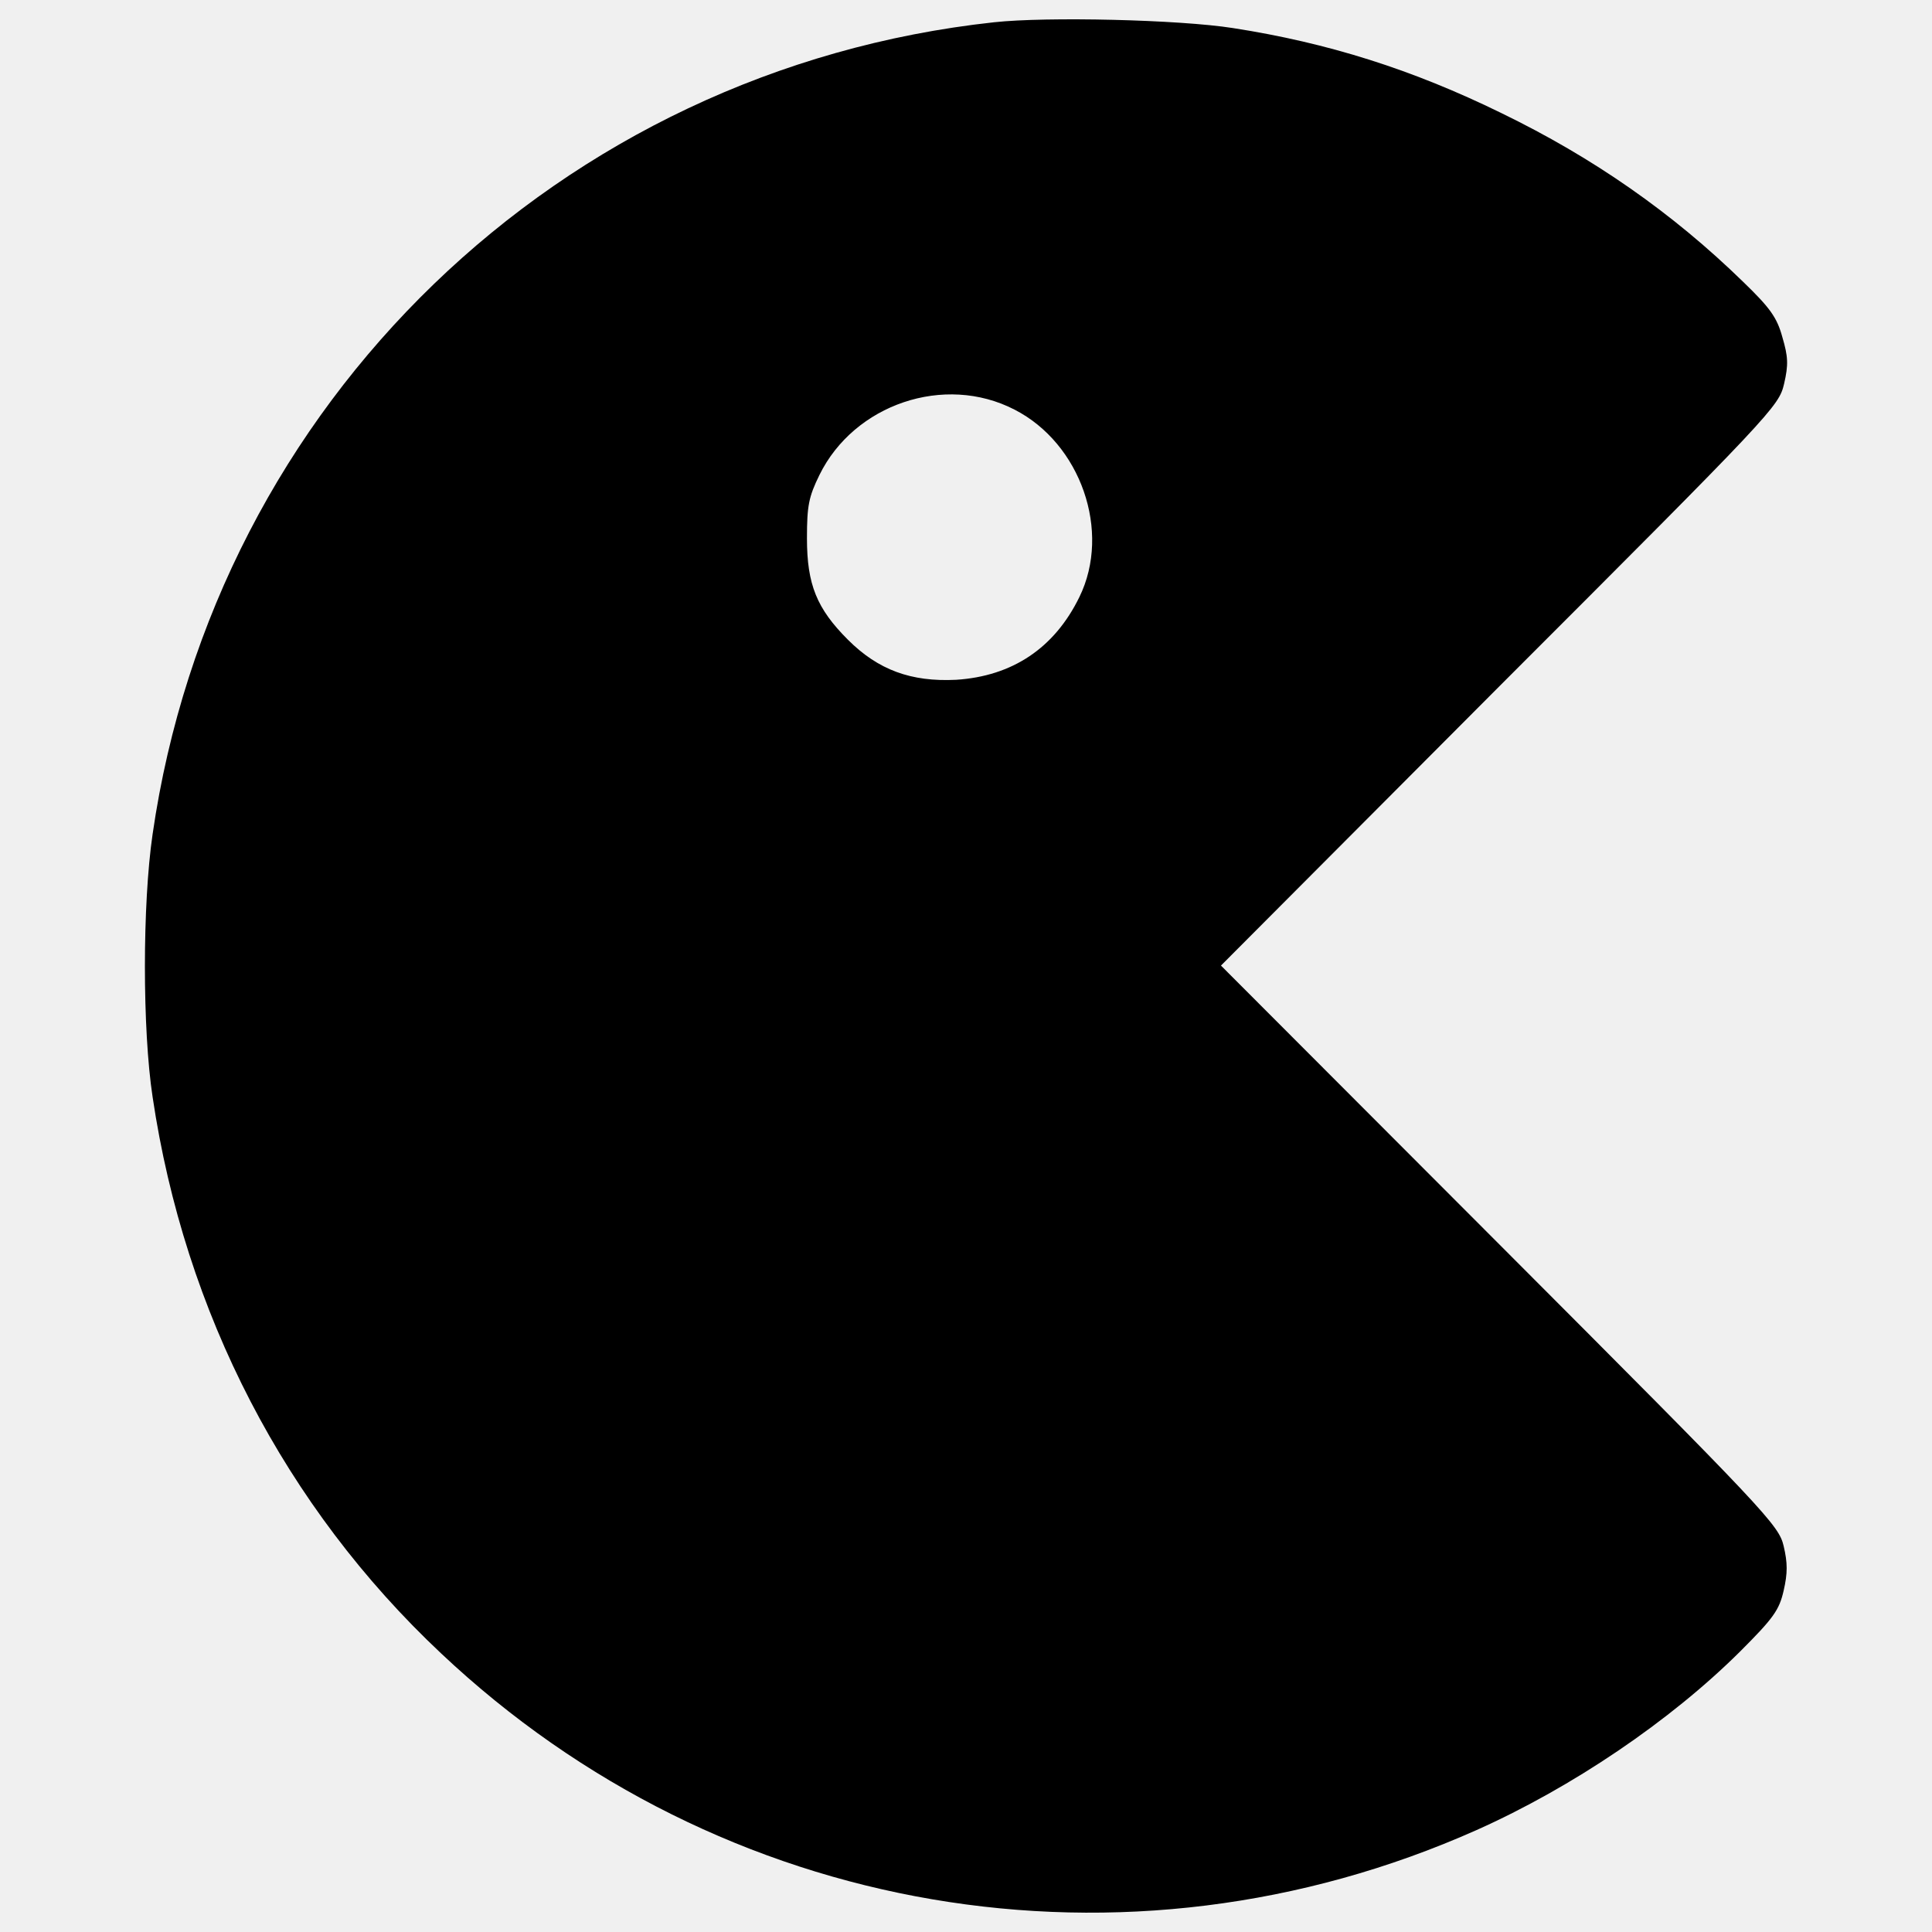
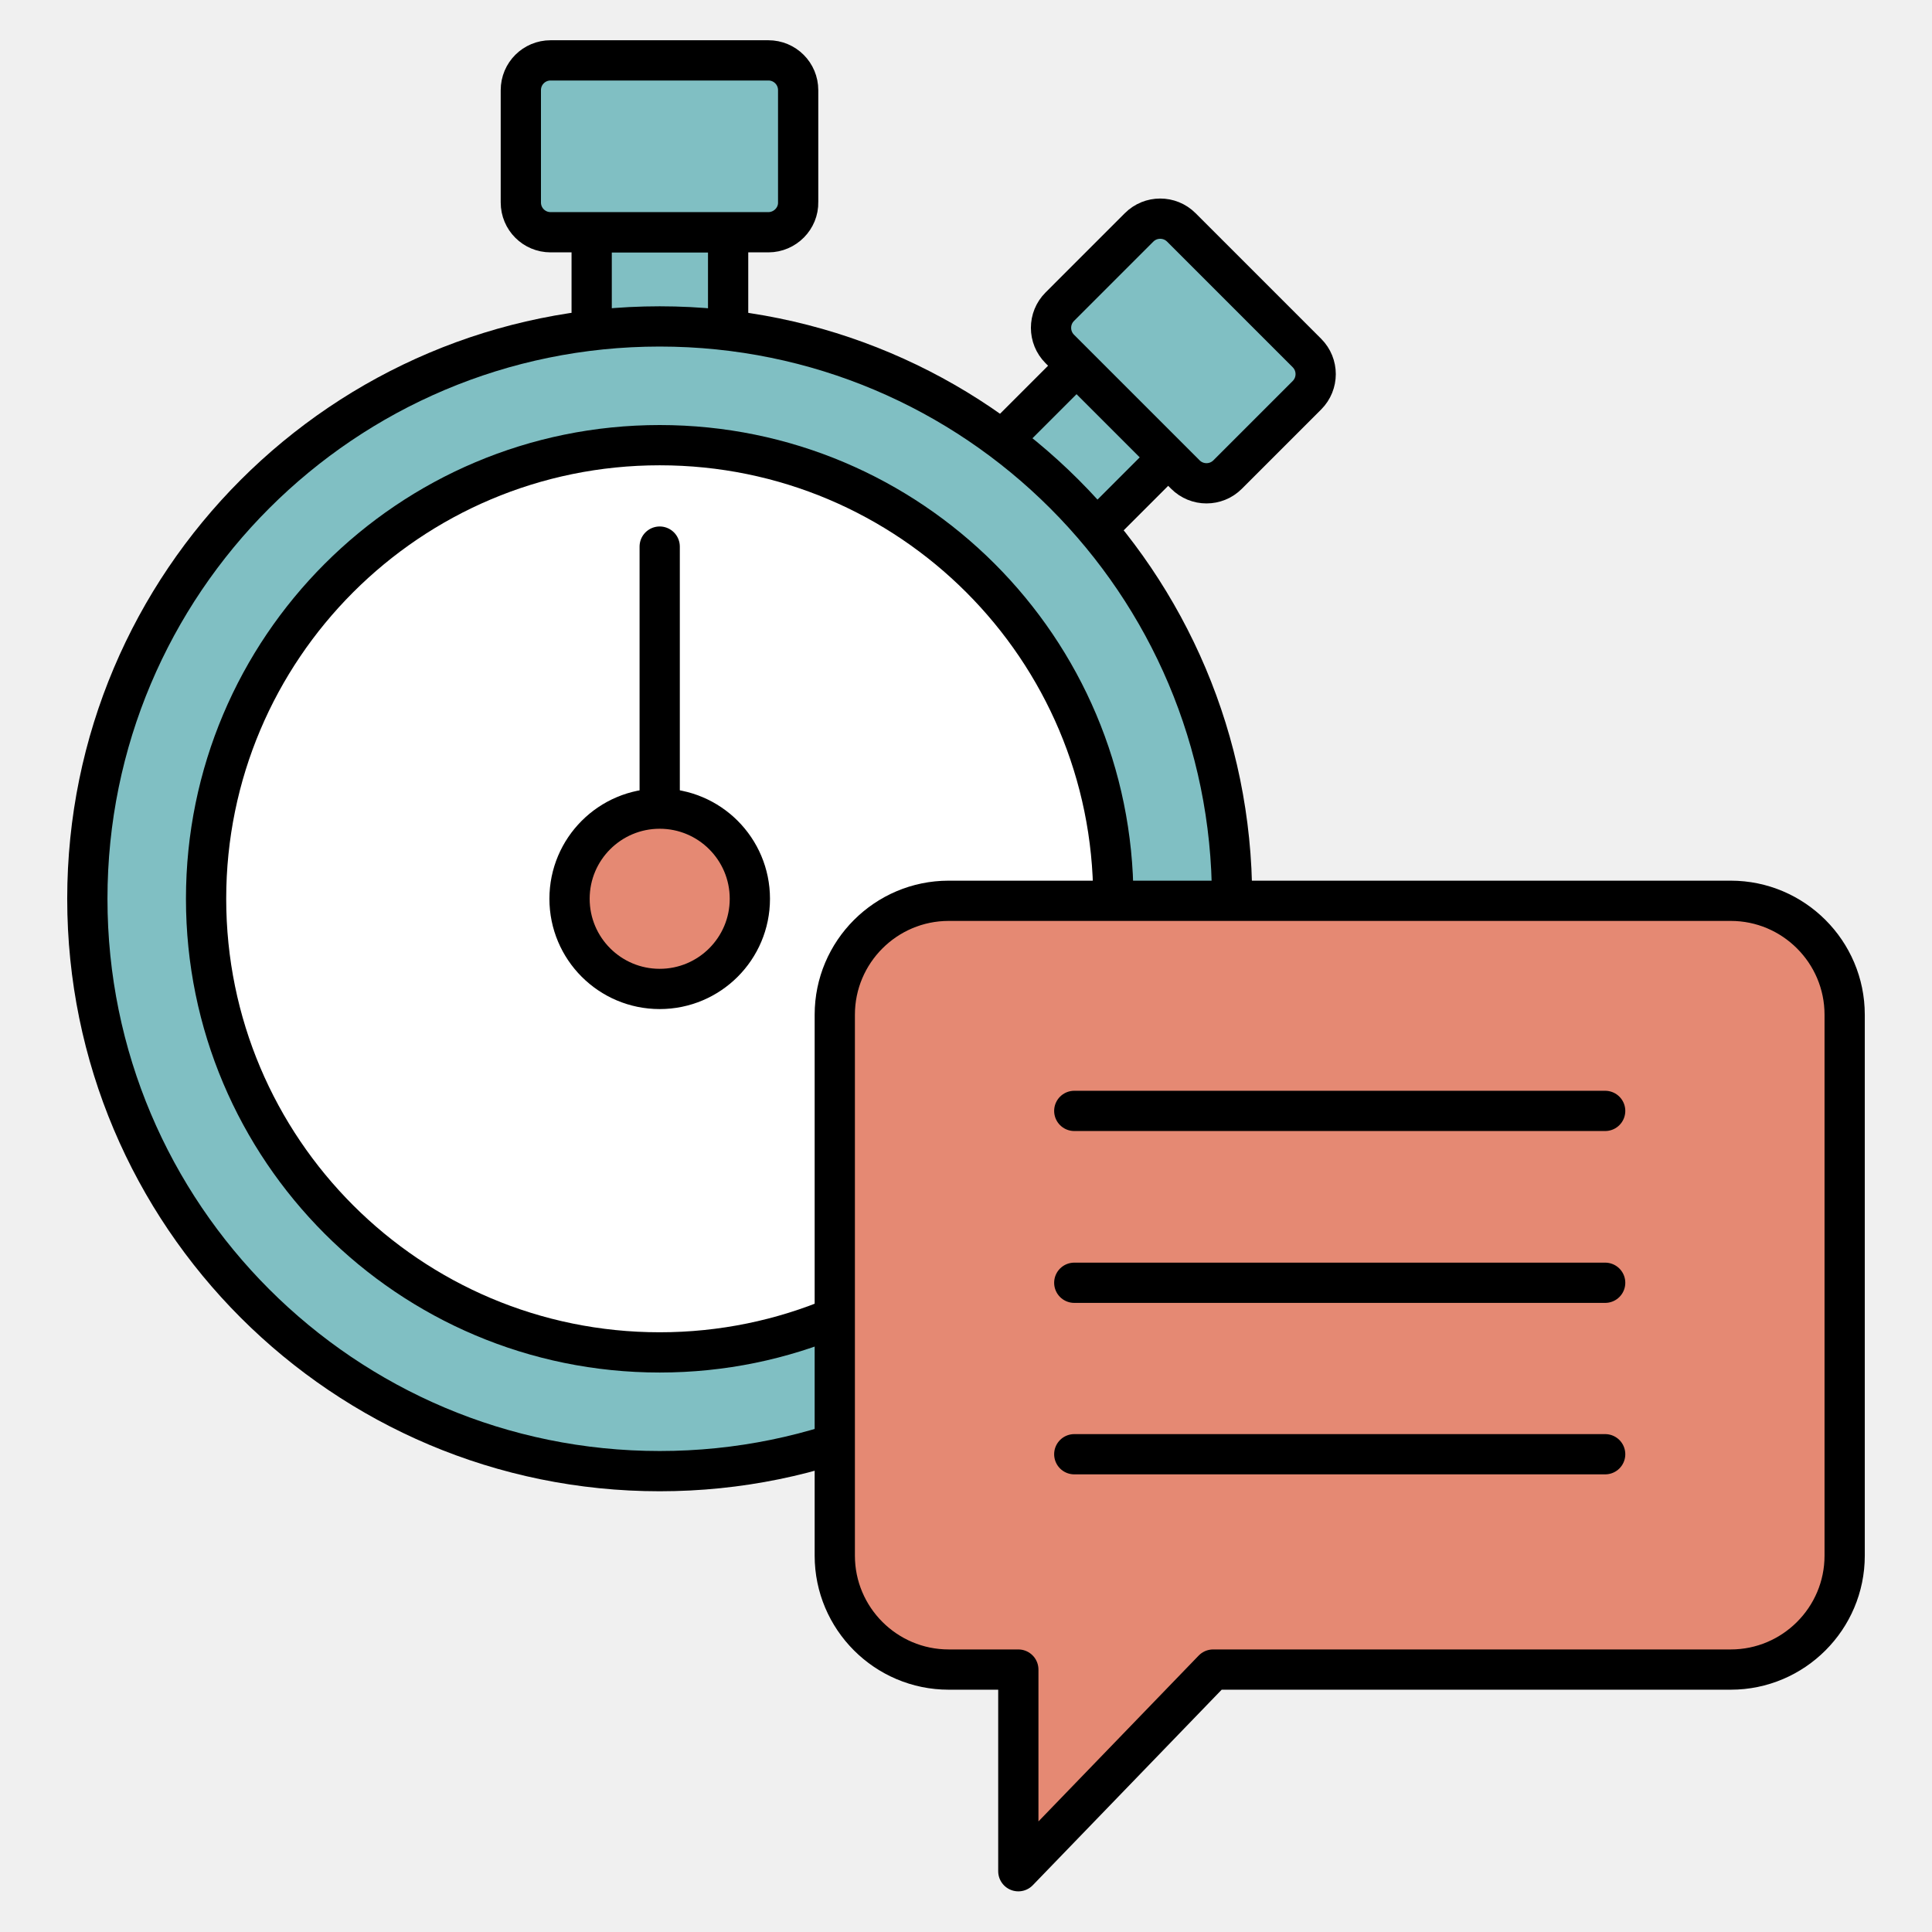
- <svg xmlns="http://www.w3.org/2000/svg" version="1.1" x="0px" y="0px" viewBox="0 0 1000 1000" enable-background="new 0 0 1000 1000" xml:space="preserve">
+ <svg xmlns="http://www.w3.org/2000/svg" version="1.1" id="Layer_1" x="0px" y="0px" viewBox="0 0 48 48" style="enable-background:new 0 0 48 48;" xml:space="preserve">
+   <style type="text/css">
+ 	.st0{fill:#80BFC3;stroke:#000000;stroke-linecap:round;stroke-linejoin:round;stroke-miterlimit:10;}
+ 	.st1{fill:#FFFFFF;stroke:#000000;stroke-linecap:round;stroke-linejoin:round;stroke-miterlimit:10;}
+ 	.st2{fill:#E58973;stroke:#000000;stroke-linecap:round;stroke-linejoin:round;stroke-miterlimit:10;}
+ </style>
  <g>
-     <g transform="translate(0,511) scale(0.1,-0.1)">
-       <path d="M5144.6,4994.7C2898.1,4750.4,1112.4,3026.9,789.8,791.9c-53-361.7-53-1011.5,0-1359.4C955.7-1685,1476.4-2689.7,2282.9-3447.7c1449.3-1366.4,3543.8-1723.5,5359.5-914.8c495.4,221.2,1002.3,564.5,1364,924c172.8,172.8,202.8,214.3,225.8,315.7c20.7,89.9,20.7,142.9,0,230.4c-25.4,108.3-85.3,172.8-1470.1,1559.9L6319.7,112.2l1442.4,1447c1419.4,1419.4,1444.7,1447,1472.4,1564.5c23,99.1,20.7,140.5-9.2,241.9c-27.6,101.4-64.5,152.1-202.8,285.7c-366.3,357.1-776.5,642.9-1251.2,873.3c-460.8,225.8-898.6,364-1389.4,440.1C6103.1,5008.5,5418.8,5024.6,5144.6,4994.7z M5250.6,2990.1c343.3-175.1,502.3-631.3,336.4-970.1c-129.1-265-347.9-410.1-638.3-428.6c-232.7-11.5-403.2,50.7-559.9,207.4c-161.3,161.3-212,285.7-212,525.3c0,168.2,9.2,214.3,64.5,327.2C4421.1,3017.7,4888.9,3176.7,5250.6,2990.1z" />
+     <rect x="14.7" y="5.77" class="st0" width="3.39" height="3.39" />
+     <rect x="25.15" y="9.36" transform="matrix(0.7071 0.7071 -0.7071 0.7071 15.8651 -15.5998)" class="st0" width="3.22" height="3.97" />
+     <circle class="st0" cx="16.39" cy="22.33" r="14.22" />
+     <circle class="st1" cx="16.39" cy="22.33" r="11.27" />
+     <line class="st2" x1="16.39" y1="22.33" x2="16.39" y2="13.58" />
+     <circle class="st2" cx="16.39" cy="22.33" r="2.24" />
+     <path class="st0" d="M19.09,5.77h-5.41c-0.41,0-0.74-0.33-0.74-0.74V2.24c0-0.41,0.33-0.74,0.74-0.74h5.41   c0.41,0,0.74,0.33,0.74,0.74v2.78C19.84,5.43,19.5,5.77,19.09,5.77z" />
+     <path class="st0" d="M29.45,11.79l-3.12-3.12c-0.29-0.29-0.29-0.76,0-1.05l1.97-1.97c0.29-0.29,0.76-0.29,1.05,0l3.12,3.12   c0.29,0.29,0.29,0.76,0,1.05l-1.97,1.97C30.21,12.08,29.74,12.08,29.45,11.79z" />
+   </g>
+   <g>
+     <path class="st2" d="M43,22.38H23.57c-1.56,0-2.83,1.27-2.83,2.83v13.44c0,1.56,1.27,2.83,2.83,2.83h1.73v5.01l4.84-5.01H43   c1.56,0,2.83-1.27,2.83-2.83V25.21C45.83,23.65,44.56,22.38,43,22.38z" />
+     <g>
+       <line class="st1" x1="26.69" y1="27.6" x2="39.88" y2="27.6" />
+       <line class="st1" x1="26.69" y1="31.87" x2="39.88" y2="31.87" />
+       <line class="st1" x1="26.69" y1="36.13" x2="39.88" y2="36.13" />
    </g>
  </g>
</svg>
